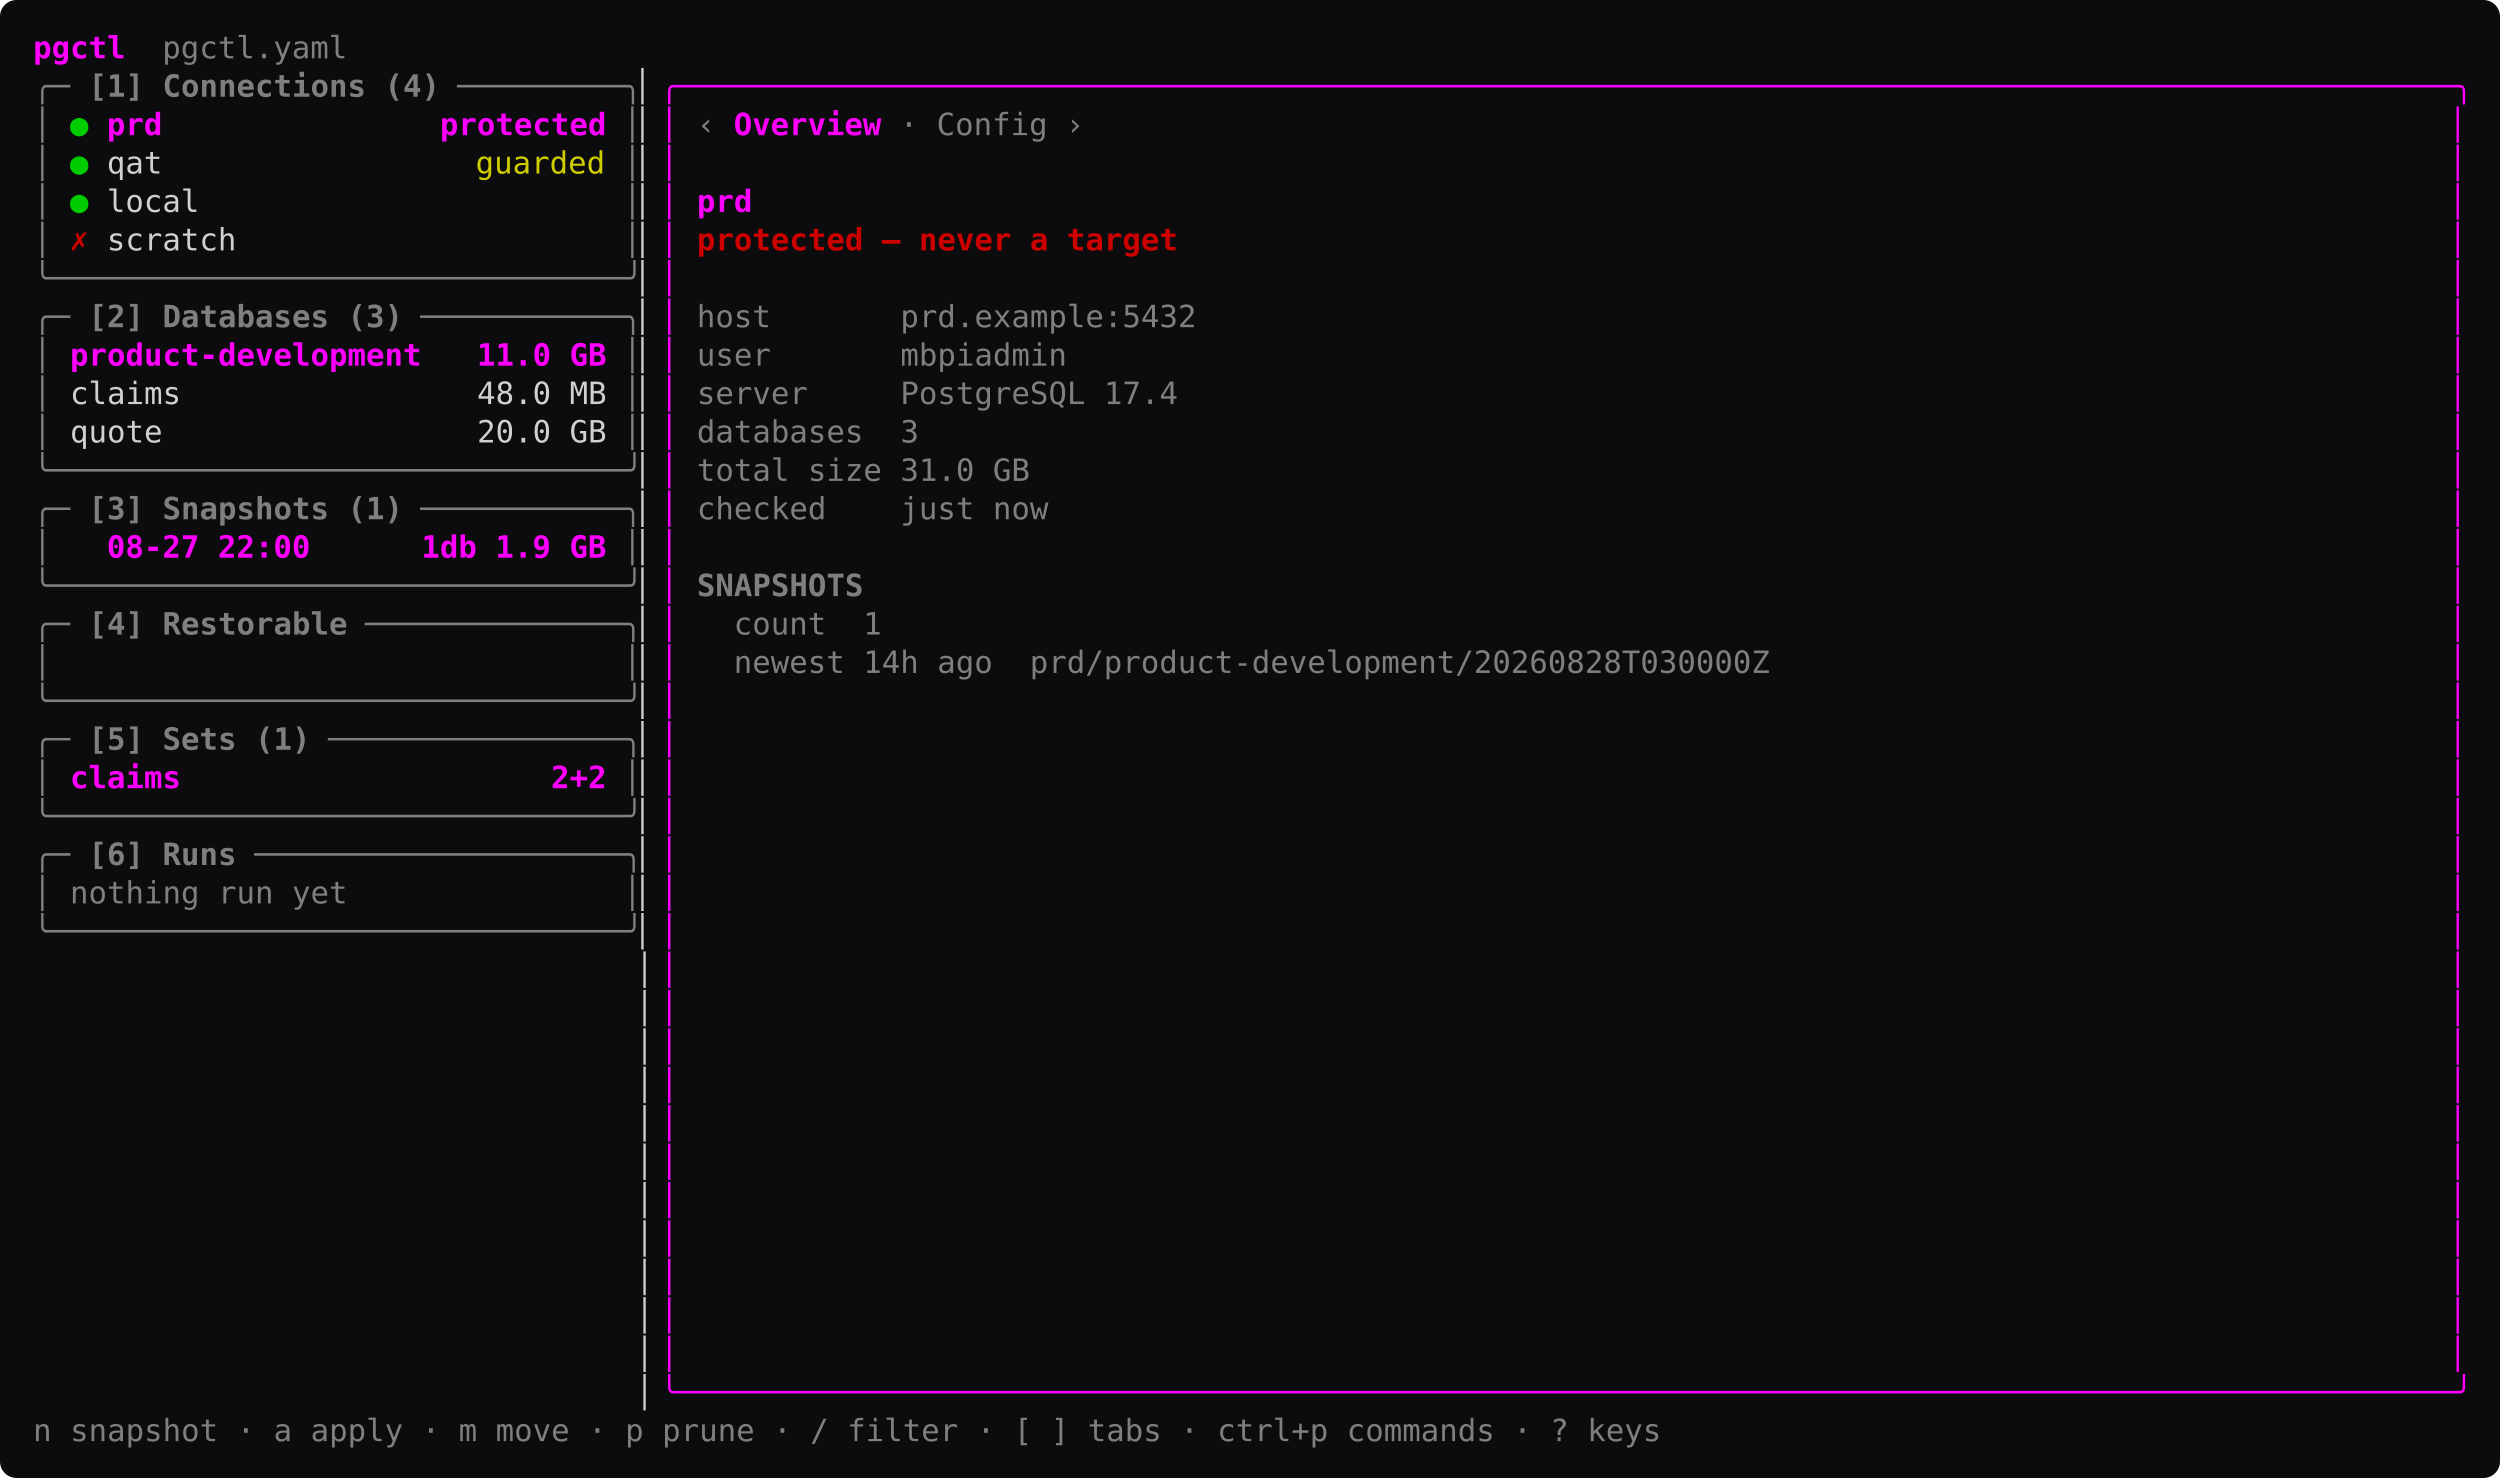
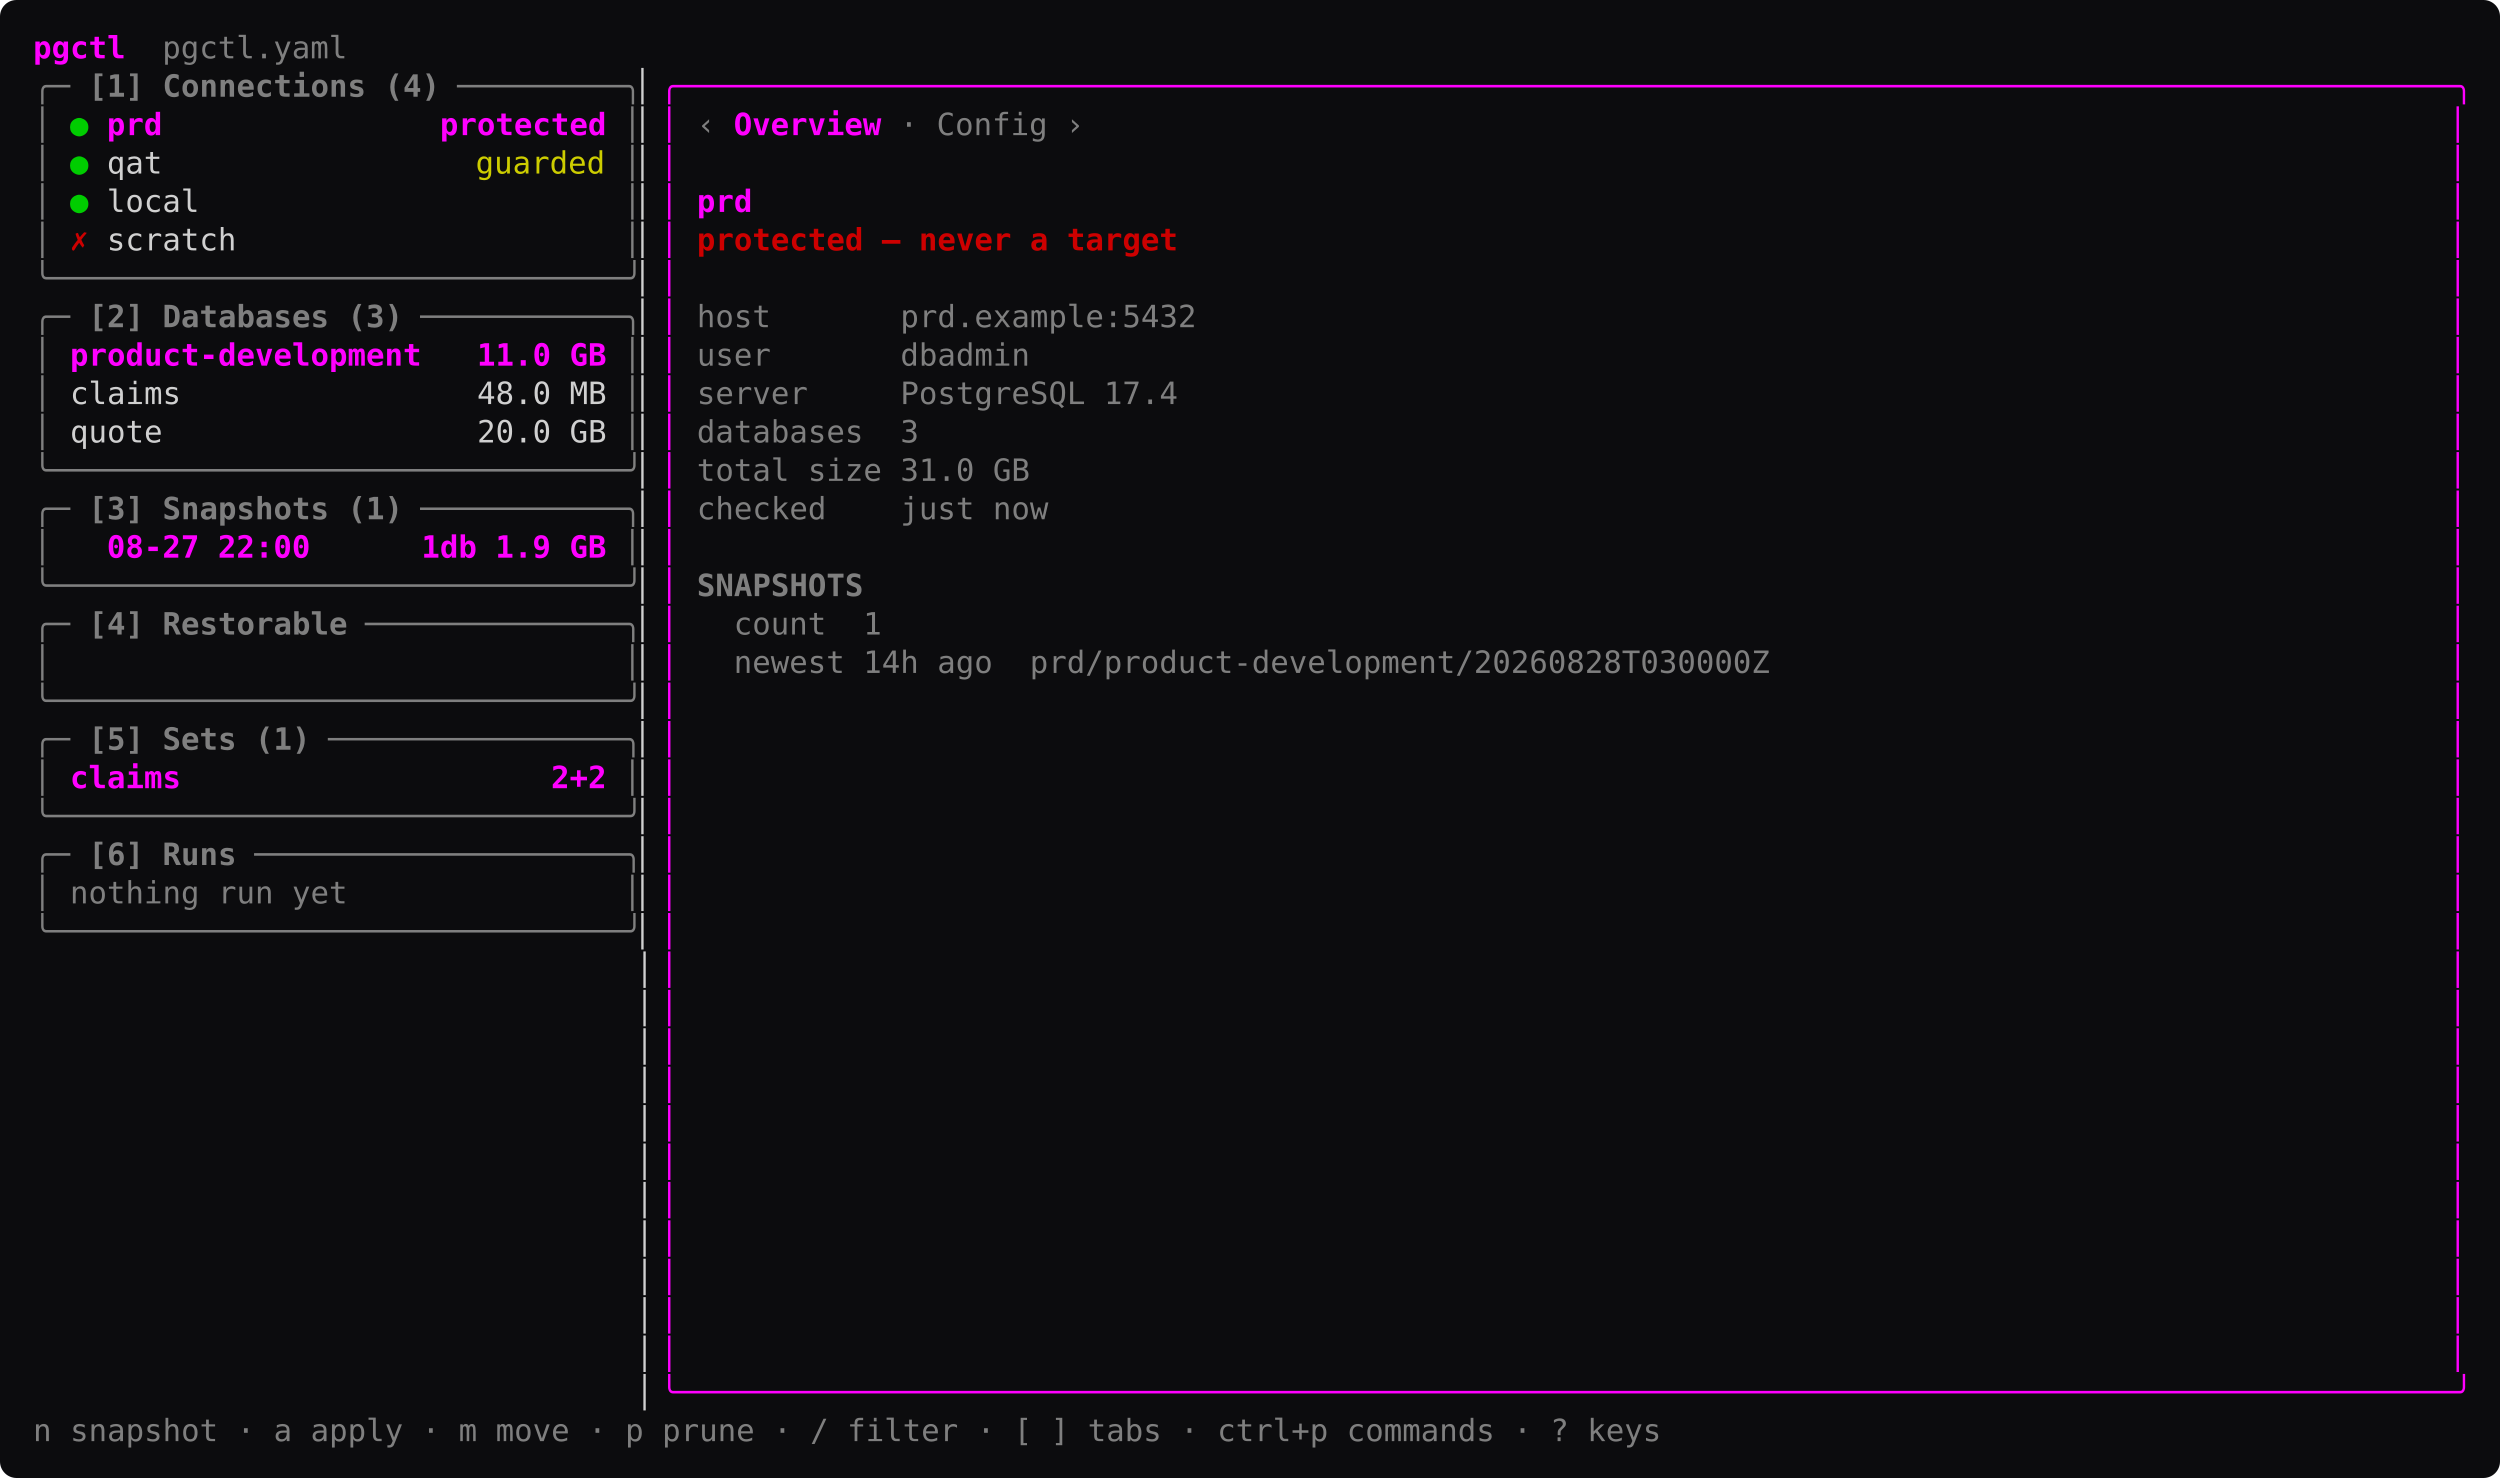
<svg xmlns="http://www.w3.org/2000/svg" width="1057.6" height="625.25" viewBox="0 0 1057.6 625.25" font-family="ui-monospace, 'SF Mono', SFMono-Regular, Menlo, Consolas, 'DejaVu Sans Mono', monospace" font-size="13" role="img">
  <rect width="1057.6" height="625.25" rx="7" fill="#0c0c0e" />
  <text x="14" y="24.68" textLength="39" lengthAdjust="spacing" fill="#ff00ff" font-weight="600" xml:space="preserve">pgctl</text>
  <text x="53" y="24.68" textLength="93.6" lengthAdjust="spacing" fill="#7f7f7f" xml:space="preserve">  pgctl.yaml</text>
  <text x="14" y="40.92" textLength="15.6" lengthAdjust="spacing" fill="#7f7f7f" xml:space="preserve">╭─</text>
  <text x="29.6" y="40.92" textLength="156" lengthAdjust="spacing" fill="#7f7f7f" font-weight="600" xml:space="preserve"> [1] Connections (4)</text>
  <text x="193.4" y="40.92" textLength="78" lengthAdjust="spacing" fill="#7f7f7f" xml:space="preserve">─────────╮</text>
  <text x="271.4" y="40.92" textLength="7.8" lengthAdjust="spacing" fill="#d0d0d0" xml:space="preserve">▏</text>
  <text x="279.2" y="40.92" textLength="764.4" lengthAdjust="spacing" fill="#ff00ff" xml:space="preserve">╭────────────────────────────────────────────────────────────────────────────────────────────────╮</text>
  <text x="14" y="57.17" textLength="7.8" lengthAdjust="spacing" fill="#7f7f7f" xml:space="preserve">│</text>
  <text x="29.6" y="57.17" textLength="7.8" lengthAdjust="spacing" fill="#00cd00" xml:space="preserve">●</text>
  <text x="45.2" y="57.17" textLength="210.6" lengthAdjust="spacing" fill="#ff00ff" font-weight="600" xml:space="preserve">prd               protected</text>
  <text x="263.6" y="57.17" textLength="7.8" lengthAdjust="spacing" fill="#7f7f7f" xml:space="preserve">│</text>
  <text x="271.4" y="57.17" textLength="7.8" lengthAdjust="spacing" fill="#d0d0d0" xml:space="preserve">▏</text>
  <text x="279.2" y="57.17" textLength="7.8" lengthAdjust="spacing" fill="#ff00ff" xml:space="preserve">│</text>
  <text x="294.8" y="57.17" textLength="7.8" lengthAdjust="spacing" fill="#7f7f7f" xml:space="preserve">‹</text>
  <text x="310.4" y="57.17" textLength="7.8" lengthAdjust="spacing" fill="#ff00ff" font-weight="600" xml:space="preserve">O</text>
  <text x="318.2" y="57.17" textLength="7.8" lengthAdjust="spacing" fill="#ff00ff" font-weight="600" xml:space="preserve">v</text>
  <text x="326" y="57.17" textLength="7.8" lengthAdjust="spacing" fill="#ff00ff" font-weight="600" xml:space="preserve">e</text>
  <text x="333.8" y="57.17" textLength="7.8" lengthAdjust="spacing" fill="#ff00ff" font-weight="600" xml:space="preserve">r</text>
  <text x="341.6" y="57.17" textLength="7.8" lengthAdjust="spacing" fill="#ff00ff" font-weight="600" xml:space="preserve">v</text>
  <text x="349.4" y="57.17" textLength="7.8" lengthAdjust="spacing" fill="#ff00ff" font-weight="600" xml:space="preserve">i</text>
  <text x="357.2" y="57.17" textLength="7.8" lengthAdjust="spacing" fill="#ff00ff" font-weight="600" xml:space="preserve">e</text>
  <text x="365" y="57.17" textLength="7.8" lengthAdjust="spacing" fill="#ff00ff" font-weight="600" xml:space="preserve">w</text>
  <text x="380.6" y="57.17" textLength="7.8" lengthAdjust="spacing" fill="#7f7f7f" xml:space="preserve">·</text>
  <text x="388.4" y="57.17" textLength="54.6" lengthAdjust="spacing" fill="#7f7f7f" xml:space="preserve"> Config</text>
  <text x="450.8" y="57.17" textLength="7.8" lengthAdjust="spacing" fill="#7f7f7f" xml:space="preserve">›</text>
  <text x="1035.8" y="57.17" textLength="7.8" lengthAdjust="spacing" fill="#ff00ff" xml:space="preserve">│</text>
  <text x="14" y="73.42" textLength="7.8" lengthAdjust="spacing" fill="#7f7f7f" xml:space="preserve">│</text>
  <text x="29.6" y="73.42" textLength="7.8" lengthAdjust="spacing" fill="#00cd00" xml:space="preserve">●</text>
  <text x="45.2" y="73.42" textLength="23.4" lengthAdjust="spacing" fill="#d0d0d0" xml:space="preserve">qat</text>
  <text x="201.2" y="73.42" textLength="54.6" lengthAdjust="spacing" fill="#cdcd00" xml:space="preserve">guarded</text>
  <text x="263.6" y="73.42" textLength="7.8" lengthAdjust="spacing" fill="#7f7f7f" xml:space="preserve">│</text>
  <text x="271.4" y="73.42" textLength="7.8" lengthAdjust="spacing" fill="#d0d0d0" xml:space="preserve">▏</text>
  <text x="279.2" y="73.42" textLength="7.8" lengthAdjust="spacing" fill="#ff00ff" xml:space="preserve">│</text>
  <text x="1035.8" y="73.42" textLength="7.8" lengthAdjust="spacing" fill="#ff00ff" xml:space="preserve">│</text>
  <text x="14" y="89.67" textLength="7.8" lengthAdjust="spacing" fill="#7f7f7f" xml:space="preserve">│</text>
  <text x="29.6" y="89.67" textLength="7.8" lengthAdjust="spacing" fill="#00cd00" xml:space="preserve">●</text>
  <text x="45.2" y="89.67" textLength="39" lengthAdjust="spacing" fill="#d0d0d0" xml:space="preserve">local</text>
  <text x="263.6" y="89.67" textLength="7.8" lengthAdjust="spacing" fill="#7f7f7f" xml:space="preserve">│</text>
  <text x="271.4" y="89.67" textLength="7.8" lengthAdjust="spacing" fill="#d0d0d0" xml:space="preserve">▏</text>
  <text x="279.2" y="89.67" textLength="7.8" lengthAdjust="spacing" fill="#ff00ff" xml:space="preserve">│</text>
  <text x="294.8" y="89.67" textLength="23.4" lengthAdjust="spacing" fill="#ff00ff" font-weight="600" xml:space="preserve">prd</text>
  <text x="1035.8" y="89.67" textLength="7.8" lengthAdjust="spacing" fill="#ff00ff" xml:space="preserve">│</text>
  <text x="14" y="105.92" textLength="7.8" lengthAdjust="spacing" fill="#7f7f7f" xml:space="preserve">│</text>
  <text x="29.6" y="105.92" textLength="7.8" lengthAdjust="spacing" fill="#cd0000" font-weight="600" xml:space="preserve">✗</text>
  <text x="45.2" y="105.92" textLength="54.6" lengthAdjust="spacing" fill="#d0d0d0" xml:space="preserve">scratch</text>
  <text x="263.6" y="105.92" textLength="7.8" lengthAdjust="spacing" fill="#7f7f7f" xml:space="preserve">│</text>
  <text x="271.4" y="105.92" textLength="7.8" lengthAdjust="spacing" fill="#d0d0d0" xml:space="preserve">▏</text>
  <text x="279.2" y="105.92" textLength="7.8" lengthAdjust="spacing" fill="#ff00ff" xml:space="preserve">│</text>
  <text x="294.8" y="105.92" textLength="202.8" lengthAdjust="spacing" fill="#cd0000" font-weight="600" xml:space="preserve">protected — never a target</text>
  <text x="1035.8" y="105.92" textLength="7.8" lengthAdjust="spacing" fill="#ff00ff" xml:space="preserve">│</text>
  <text x="14" y="122.17" textLength="257.4" lengthAdjust="spacing" fill="#7f7f7f" xml:space="preserve">╰───────────────────────────────╯</text>
  <text x="271.4" y="122.17" textLength="7.8" lengthAdjust="spacing" fill="#d0d0d0" xml:space="preserve">▏</text>
  <text x="279.2" y="122.17" textLength="7.8" lengthAdjust="spacing" fill="#ff00ff" xml:space="preserve">│</text>
  <text x="1035.8" y="122.17" textLength="7.8" lengthAdjust="spacing" fill="#ff00ff" xml:space="preserve">│</text>
  <text x="14" y="138.43" textLength="15.6" lengthAdjust="spacing" fill="#7f7f7f" xml:space="preserve">╭─</text>
  <text x="29.6" y="138.43" textLength="140.4" lengthAdjust="spacing" fill="#7f7f7f" font-weight="600" xml:space="preserve"> [2] Databases (3)</text>
  <text x="177.8" y="138.43" textLength="93.6" lengthAdjust="spacing" fill="#7f7f7f" xml:space="preserve">───────────╮</text>
  <text x="271.4" y="138.43" textLength="7.8" lengthAdjust="spacing" fill="#d0d0d0" xml:space="preserve">▏</text>
  <text x="279.2" y="138.43" textLength="7.8" lengthAdjust="spacing" fill="#ff00ff" xml:space="preserve">│</text>
  <text x="294.8" y="138.43" textLength="210.6" lengthAdjust="spacing" fill="#7f7f7f" xml:space="preserve">host       prd.example:5432</text>
  <text x="1035.8" y="138.43" textLength="7.8" lengthAdjust="spacing" fill="#ff00ff" xml:space="preserve">│</text>
  <text x="14" y="154.68" textLength="7.8" lengthAdjust="spacing" fill="#7f7f7f" xml:space="preserve">│</text>
  <text x="29.6" y="154.68" textLength="226.2" lengthAdjust="spacing" fill="#ff00ff" font-weight="600" xml:space="preserve">product-development   11.0 GB</text>
  <text x="263.6" y="154.68" textLength="7.8" lengthAdjust="spacing" fill="#7f7f7f" xml:space="preserve">│</text>
  <text x="271.4" y="154.68" textLength="7.8" lengthAdjust="spacing" fill="#d0d0d0" xml:space="preserve">▏</text>
  <text x="279.2" y="154.68" textLength="7.8" lengthAdjust="spacing" fill="#ff00ff" xml:space="preserve">│</text>
-   <text x="294.8" y="154.68" textLength="156" lengthAdjust="spacing" fill="#7f7f7f" xml:space="preserve">user       mbpiadmin</text>
+   <text x="294.8" y="154.68" textLength="140.4" lengthAdjust="spacing" fill="#7f7f7f" xml:space="preserve">user       dbadmin</text>
  <text x="1035.8" y="154.68" textLength="7.8" lengthAdjust="spacing" fill="#ff00ff" xml:space="preserve">│</text>
  <text x="14" y="170.93" textLength="7.8" lengthAdjust="spacing" fill="#7f7f7f" xml:space="preserve">│</text>
  <text x="21.8" y="170.93" textLength="234" lengthAdjust="spacing" fill="#d0d0d0" xml:space="preserve"> claims                48.0 MB</text>
  <text x="263.6" y="170.93" textLength="7.8" lengthAdjust="spacing" fill="#7f7f7f" xml:space="preserve">│</text>
  <text x="271.4" y="170.93" textLength="7.8" lengthAdjust="spacing" fill="#d0d0d0" xml:space="preserve">▏</text>
  <text x="279.2" y="170.93" textLength="7.8" lengthAdjust="spacing" fill="#ff00ff" xml:space="preserve">│</text>
  <text x="294.8" y="170.93" textLength="202.8" lengthAdjust="spacing" fill="#7f7f7f" xml:space="preserve">server     PostgreSQL 17.4</text>
  <text x="1035.8" y="170.93" textLength="7.8" lengthAdjust="spacing" fill="#ff00ff" xml:space="preserve">│</text>
  <text x="14" y="187.18" textLength="7.8" lengthAdjust="spacing" fill="#7f7f7f" xml:space="preserve">│</text>
  <text x="21.8" y="187.18" textLength="234" lengthAdjust="spacing" fill="#d0d0d0" xml:space="preserve"> quote                 20.0 GB</text>
  <text x="263.6" y="187.18" textLength="7.8" lengthAdjust="spacing" fill="#7f7f7f" xml:space="preserve">│</text>
  <text x="271.4" y="187.18" textLength="7.8" lengthAdjust="spacing" fill="#d0d0d0" xml:space="preserve">▏</text>
  <text x="279.2" y="187.18" textLength="7.8" lengthAdjust="spacing" fill="#ff00ff" xml:space="preserve">│</text>
  <text x="294.8" y="187.18" textLength="93.6" lengthAdjust="spacing" fill="#7f7f7f" xml:space="preserve">databases  3</text>
  <text x="1035.8" y="187.18" textLength="7.8" lengthAdjust="spacing" fill="#ff00ff" xml:space="preserve">│</text>
  <text x="14" y="203.43" textLength="257.4" lengthAdjust="spacing" fill="#7f7f7f" xml:space="preserve">╰───────────────────────────────╯</text>
  <text x="271.4" y="203.43" textLength="7.8" lengthAdjust="spacing" fill="#d0d0d0" xml:space="preserve">▏</text>
  <text x="279.2" y="203.43" textLength="7.8" lengthAdjust="spacing" fill="#ff00ff" xml:space="preserve">│</text>
  <text x="294.8" y="203.43" textLength="140.4" lengthAdjust="spacing" fill="#7f7f7f" xml:space="preserve">total size 31.0 GB</text>
  <text x="1035.8" y="203.43" textLength="7.8" lengthAdjust="spacing" fill="#ff00ff" xml:space="preserve">│</text>
  <text x="14" y="219.68" textLength="15.6" lengthAdjust="spacing" fill="#7f7f7f" xml:space="preserve">╭─</text>
  <text x="29.6" y="219.68" textLength="140.4" lengthAdjust="spacing" fill="#7f7f7f" font-weight="600" xml:space="preserve"> [3] Snapshots (1)</text>
  <text x="177.8" y="219.68" textLength="93.6" lengthAdjust="spacing" fill="#7f7f7f" xml:space="preserve">───────────╮</text>
  <text x="271.4" y="219.68" textLength="7.8" lengthAdjust="spacing" fill="#d0d0d0" xml:space="preserve">▏</text>
  <text x="279.2" y="219.68" textLength="7.8" lengthAdjust="spacing" fill="#ff00ff" xml:space="preserve">│</text>
  <text x="294.8" y="219.68" textLength="148.2" lengthAdjust="spacing" fill="#7f7f7f" xml:space="preserve">checked    just now</text>
  <text x="1035.8" y="219.68" textLength="7.8" lengthAdjust="spacing" fill="#ff00ff" xml:space="preserve">│</text>
  <text x="14" y="235.93" textLength="7.8" lengthAdjust="spacing" fill="#7f7f7f" xml:space="preserve">│</text>
  <text x="45.2" y="235.93" textLength="210.6" lengthAdjust="spacing" fill="#ff00ff" font-weight="600" xml:space="preserve">08-27 22:00      1db 1.9 GB</text>
  <text x="263.6" y="235.93" textLength="7.8" lengthAdjust="spacing" fill="#7f7f7f" xml:space="preserve">│</text>
  <text x="271.4" y="235.93" textLength="7.8" lengthAdjust="spacing" fill="#d0d0d0" xml:space="preserve">▏</text>
  <text x="279.2" y="235.93" textLength="7.8" lengthAdjust="spacing" fill="#ff00ff" xml:space="preserve">│</text>
  <text x="1035.8" y="235.93" textLength="7.8" lengthAdjust="spacing" fill="#ff00ff" xml:space="preserve">│</text>
  <text x="14" y="252.18" textLength="257.4" lengthAdjust="spacing" fill="#7f7f7f" xml:space="preserve">╰───────────────────────────────╯</text>
  <text x="271.4" y="252.18" textLength="7.8" lengthAdjust="spacing" fill="#d0d0d0" xml:space="preserve">▏</text>
  <text x="279.2" y="252.18" textLength="7.8" lengthAdjust="spacing" fill="#ff00ff" xml:space="preserve">│</text>
  <text x="294.8" y="252.18" textLength="70.2" lengthAdjust="spacing" fill="#7f7f7f" font-weight="600" xml:space="preserve">SNAPSHOTS</text>
  <text x="1035.8" y="252.18" textLength="7.8" lengthAdjust="spacing" fill="#ff00ff" xml:space="preserve">│</text>
  <text x="14" y="268.43" textLength="15.6" lengthAdjust="spacing" fill="#7f7f7f" xml:space="preserve">╭─</text>
  <text x="29.6" y="268.43" textLength="117" lengthAdjust="spacing" fill="#7f7f7f" font-weight="600" xml:space="preserve"> [4] Restorable</text>
  <text x="154.4" y="268.43" textLength="117" lengthAdjust="spacing" fill="#7f7f7f" xml:space="preserve">──────────────╮</text>
  <text x="271.4" y="268.43" textLength="7.8" lengthAdjust="spacing" fill="#d0d0d0" xml:space="preserve">▏</text>
  <text x="279.2" y="268.43" textLength="7.8" lengthAdjust="spacing" fill="#ff00ff" xml:space="preserve">│</text>
  <text x="310.4" y="268.43" textLength="62.4" lengthAdjust="spacing" fill="#7f7f7f" xml:space="preserve">count  1</text>
  <text x="1035.8" y="268.43" textLength="7.8" lengthAdjust="spacing" fill="#ff00ff" xml:space="preserve">│</text>
  <text x="14" y="284.68" textLength="7.8" lengthAdjust="spacing" fill="#7f7f7f" xml:space="preserve">│</text>
  <text x="263.6" y="284.68" textLength="7.8" lengthAdjust="spacing" fill="#7f7f7f" xml:space="preserve">│</text>
  <text x="271.4" y="284.68" textLength="7.8" lengthAdjust="spacing" fill="#d0d0d0" xml:space="preserve">▏</text>
  <text x="279.2" y="284.68" textLength="7.8" lengthAdjust="spacing" fill="#ff00ff" xml:space="preserve">│</text>
  <text x="310.4" y="284.68" textLength="436.8" lengthAdjust="spacing" fill="#7f7f7f" xml:space="preserve">newest 14h ago  prd/product-development/20260828T030000Z</text>
  <text x="1035.8" y="284.68" textLength="7.8" lengthAdjust="spacing" fill="#ff00ff" xml:space="preserve">│</text>
  <text x="14" y="300.93" textLength="257.4" lengthAdjust="spacing" fill="#7f7f7f" xml:space="preserve">╰───────────────────────────────╯</text>
  <text x="271.4" y="300.93" textLength="7.8" lengthAdjust="spacing" fill="#d0d0d0" xml:space="preserve">▏</text>
  <text x="279.2" y="300.93" textLength="7.8" lengthAdjust="spacing" fill="#ff00ff" xml:space="preserve">│</text>
  <text x="1035.8" y="300.93" textLength="7.8" lengthAdjust="spacing" fill="#ff00ff" xml:space="preserve">│</text>
  <text x="14" y="317.18" textLength="15.6" lengthAdjust="spacing" fill="#7f7f7f" xml:space="preserve">╭─</text>
  <text x="29.6" y="317.18" textLength="101.4" lengthAdjust="spacing" fill="#7f7f7f" font-weight="600" xml:space="preserve"> [5] Sets (1)</text>
  <text x="138.8" y="317.18" textLength="132.6" lengthAdjust="spacing" fill="#7f7f7f" xml:space="preserve">────────────────╮</text>
  <text x="271.4" y="317.18" textLength="7.8" lengthAdjust="spacing" fill="#d0d0d0" xml:space="preserve">▏</text>
  <text x="279.2" y="317.18" textLength="7.8" lengthAdjust="spacing" fill="#ff00ff" xml:space="preserve">│</text>
  <text x="1035.8" y="317.18" textLength="7.8" lengthAdjust="spacing" fill="#ff00ff" xml:space="preserve">│</text>
  <text x="14" y="333.43" textLength="7.8" lengthAdjust="spacing" fill="#7f7f7f" xml:space="preserve">│</text>
  <text x="29.6" y="333.43" textLength="226.2" lengthAdjust="spacing" fill="#ff00ff" font-weight="600" xml:space="preserve">claims                    2+2</text>
  <text x="263.6" y="333.43" textLength="7.8" lengthAdjust="spacing" fill="#7f7f7f" xml:space="preserve">│</text>
  <text x="271.4" y="333.43" textLength="7.8" lengthAdjust="spacing" fill="#d0d0d0" xml:space="preserve">▏</text>
  <text x="279.2" y="333.43" textLength="7.8" lengthAdjust="spacing" fill="#ff00ff" xml:space="preserve">│</text>
  <text x="1035.8" y="333.43" textLength="7.8" lengthAdjust="spacing" fill="#ff00ff" xml:space="preserve">│</text>
  <text x="14" y="349.68" textLength="257.4" lengthAdjust="spacing" fill="#7f7f7f" xml:space="preserve">╰───────────────────────────────╯</text>
  <text x="271.4" y="349.68" textLength="7.8" lengthAdjust="spacing" fill="#d0d0d0" xml:space="preserve">▏</text>
  <text x="279.2" y="349.68" textLength="7.8" lengthAdjust="spacing" fill="#ff00ff" xml:space="preserve">│</text>
  <text x="1035.8" y="349.68" textLength="7.8" lengthAdjust="spacing" fill="#ff00ff" xml:space="preserve">│</text>
  <text x="14" y="365.93" textLength="15.6" lengthAdjust="spacing" fill="#7f7f7f" xml:space="preserve">╭─</text>
  <text x="29.6" y="365.93" textLength="70.2" lengthAdjust="spacing" fill="#7f7f7f" font-weight="600" xml:space="preserve"> [6] Runs</text>
  <text x="107.6" y="365.93" textLength="163.8" lengthAdjust="spacing" fill="#7f7f7f" xml:space="preserve">────────────────────╮</text>
  <text x="271.4" y="365.93" textLength="7.8" lengthAdjust="spacing" fill="#d0d0d0" xml:space="preserve">▏</text>
  <text x="279.2" y="365.93" textLength="7.8" lengthAdjust="spacing" fill="#ff00ff" xml:space="preserve">│</text>
  <text x="1035.8" y="365.93" textLength="7.8" lengthAdjust="spacing" fill="#ff00ff" xml:space="preserve">│</text>
  <text x="14" y="382.18" textLength="7.8" lengthAdjust="spacing" fill="#7f7f7f" xml:space="preserve">│</text>
  <text x="29.6" y="382.18" textLength="117" lengthAdjust="spacing" fill="#7f7f7f" xml:space="preserve">nothing run yet</text>
  <text x="263.6" y="382.18" textLength="7.8" lengthAdjust="spacing" fill="#7f7f7f" xml:space="preserve">│</text>
  <text x="271.4" y="382.18" textLength="7.8" lengthAdjust="spacing" fill="#d0d0d0" xml:space="preserve">▏</text>
  <text x="279.2" y="382.18" textLength="7.8" lengthAdjust="spacing" fill="#ff00ff" xml:space="preserve">│</text>
  <text x="1035.8" y="382.18" textLength="7.8" lengthAdjust="spacing" fill="#ff00ff" xml:space="preserve">│</text>
  <text x="14" y="398.43" textLength="257.4" lengthAdjust="spacing" fill="#7f7f7f" xml:space="preserve">╰───────────────────────────────╯</text>
  <text x="271.4" y="398.43" textLength="7.8" lengthAdjust="spacing" fill="#d0d0d0" xml:space="preserve">▏</text>
  <text x="279.2" y="398.43" textLength="7.8" lengthAdjust="spacing" fill="#ff00ff" xml:space="preserve">│</text>
  <text x="1035.8" y="398.43" textLength="7.8" lengthAdjust="spacing" fill="#ff00ff" xml:space="preserve">│</text>
  <text x="14" y="414.68" textLength="265.2" lengthAdjust="spacing" fill="#d0d0d0" xml:space="preserve">                                 ▏</text>
  <text x="279.2" y="414.68" textLength="7.8" lengthAdjust="spacing" fill="#ff00ff" xml:space="preserve">│</text>
  <text x="1035.8" y="414.68" textLength="7.8" lengthAdjust="spacing" fill="#ff00ff" xml:space="preserve">│</text>
  <text x="14" y="430.93" textLength="265.2" lengthAdjust="spacing" fill="#d0d0d0" xml:space="preserve">                                 ▏</text>
  <text x="279.2" y="430.93" textLength="7.8" lengthAdjust="spacing" fill="#ff00ff" xml:space="preserve">│</text>
  <text x="1035.8" y="430.93" textLength="7.8" lengthAdjust="spacing" fill="#ff00ff" xml:space="preserve">│</text>
  <text x="14" y="447.18" textLength="265.2" lengthAdjust="spacing" fill="#d0d0d0" xml:space="preserve">                                 ▏</text>
  <text x="279.2" y="447.18" textLength="7.8" lengthAdjust="spacing" fill="#ff00ff" xml:space="preserve">│</text>
  <text x="1035.8" y="447.18" textLength="7.8" lengthAdjust="spacing" fill="#ff00ff" xml:space="preserve">│</text>
  <text x="14" y="463.43" textLength="265.2" lengthAdjust="spacing" fill="#d0d0d0" xml:space="preserve">                                 ▏</text>
  <text x="279.2" y="463.43" textLength="7.8" lengthAdjust="spacing" fill="#ff00ff" xml:space="preserve">│</text>
  <text x="1035.8" y="463.43" textLength="7.8" lengthAdjust="spacing" fill="#ff00ff" xml:space="preserve">│</text>
  <text x="14" y="479.68" textLength="265.2" lengthAdjust="spacing" fill="#d0d0d0" xml:space="preserve">                                 ▏</text>
  <text x="279.2" y="479.68" textLength="7.8" lengthAdjust="spacing" fill="#ff00ff" xml:space="preserve">│</text>
  <text x="1035.8" y="479.68" textLength="7.8" lengthAdjust="spacing" fill="#ff00ff" xml:space="preserve">│</text>
  <text x="14" y="495.93" textLength="265.2" lengthAdjust="spacing" fill="#d0d0d0" xml:space="preserve">                                 ▏</text>
  <text x="279.2" y="495.93" textLength="7.8" lengthAdjust="spacing" fill="#ff00ff" xml:space="preserve">│</text>
  <text x="1035.8" y="495.93" textLength="7.8" lengthAdjust="spacing" fill="#ff00ff" xml:space="preserve">│</text>
  <text x="14" y="512.17" textLength="265.2" lengthAdjust="spacing" fill="#d0d0d0" xml:space="preserve">                                 ▏</text>
  <text x="279.2" y="512.17" textLength="7.8" lengthAdjust="spacing" fill="#ff00ff" xml:space="preserve">│</text>
  <text x="1035.8" y="512.17" textLength="7.8" lengthAdjust="spacing" fill="#ff00ff" xml:space="preserve">│</text>
  <text x="14" y="528.42" textLength="265.2" lengthAdjust="spacing" fill="#d0d0d0" xml:space="preserve">                                 ▏</text>
  <text x="279.2" y="528.42" textLength="7.8" lengthAdjust="spacing" fill="#ff00ff" xml:space="preserve">│</text>
  <text x="1035.8" y="528.42" textLength="7.8" lengthAdjust="spacing" fill="#ff00ff" xml:space="preserve">│</text>
  <text x="14" y="544.67" textLength="265.2" lengthAdjust="spacing" fill="#d0d0d0" xml:space="preserve">                                 ▏</text>
  <text x="279.2" y="544.67" textLength="7.8" lengthAdjust="spacing" fill="#ff00ff" xml:space="preserve">│</text>
  <text x="1035.8" y="544.67" textLength="7.8" lengthAdjust="spacing" fill="#ff00ff" xml:space="preserve">│</text>
  <text x="14" y="560.92" textLength="265.2" lengthAdjust="spacing" fill="#d0d0d0" xml:space="preserve">                                 ▏</text>
  <text x="279.2" y="560.92" textLength="7.8" lengthAdjust="spacing" fill="#ff00ff" xml:space="preserve">│</text>
  <text x="1035.8" y="560.92" textLength="7.8" lengthAdjust="spacing" fill="#ff00ff" xml:space="preserve">│</text>
  <text x="14" y="577.17" textLength="265.2" lengthAdjust="spacing" fill="#d0d0d0" xml:space="preserve">                                 ▏</text>
  <text x="279.2" y="577.17" textLength="7.8" lengthAdjust="spacing" fill="#ff00ff" xml:space="preserve">│</text>
  <text x="1035.8" y="577.17" textLength="7.8" lengthAdjust="spacing" fill="#ff00ff" xml:space="preserve">│</text>
  <text x="14" y="593.42" textLength="265.2" lengthAdjust="spacing" fill="#d0d0d0" xml:space="preserve">                                 ▏</text>
  <text x="279.2" y="593.42" textLength="764.4" lengthAdjust="spacing" fill="#ff00ff" xml:space="preserve">╰────────────────────────────────────────────────────────────────────────────────────────────────╯</text>
  <text x="14" y="609.67" textLength="686.4" lengthAdjust="spacing" fill="#7f7f7f" xml:space="preserve">n snapshot · a apply · m move · p prune · / filter · [ ] tabs · ctrl+p commands · ? keys</text>
</svg>
